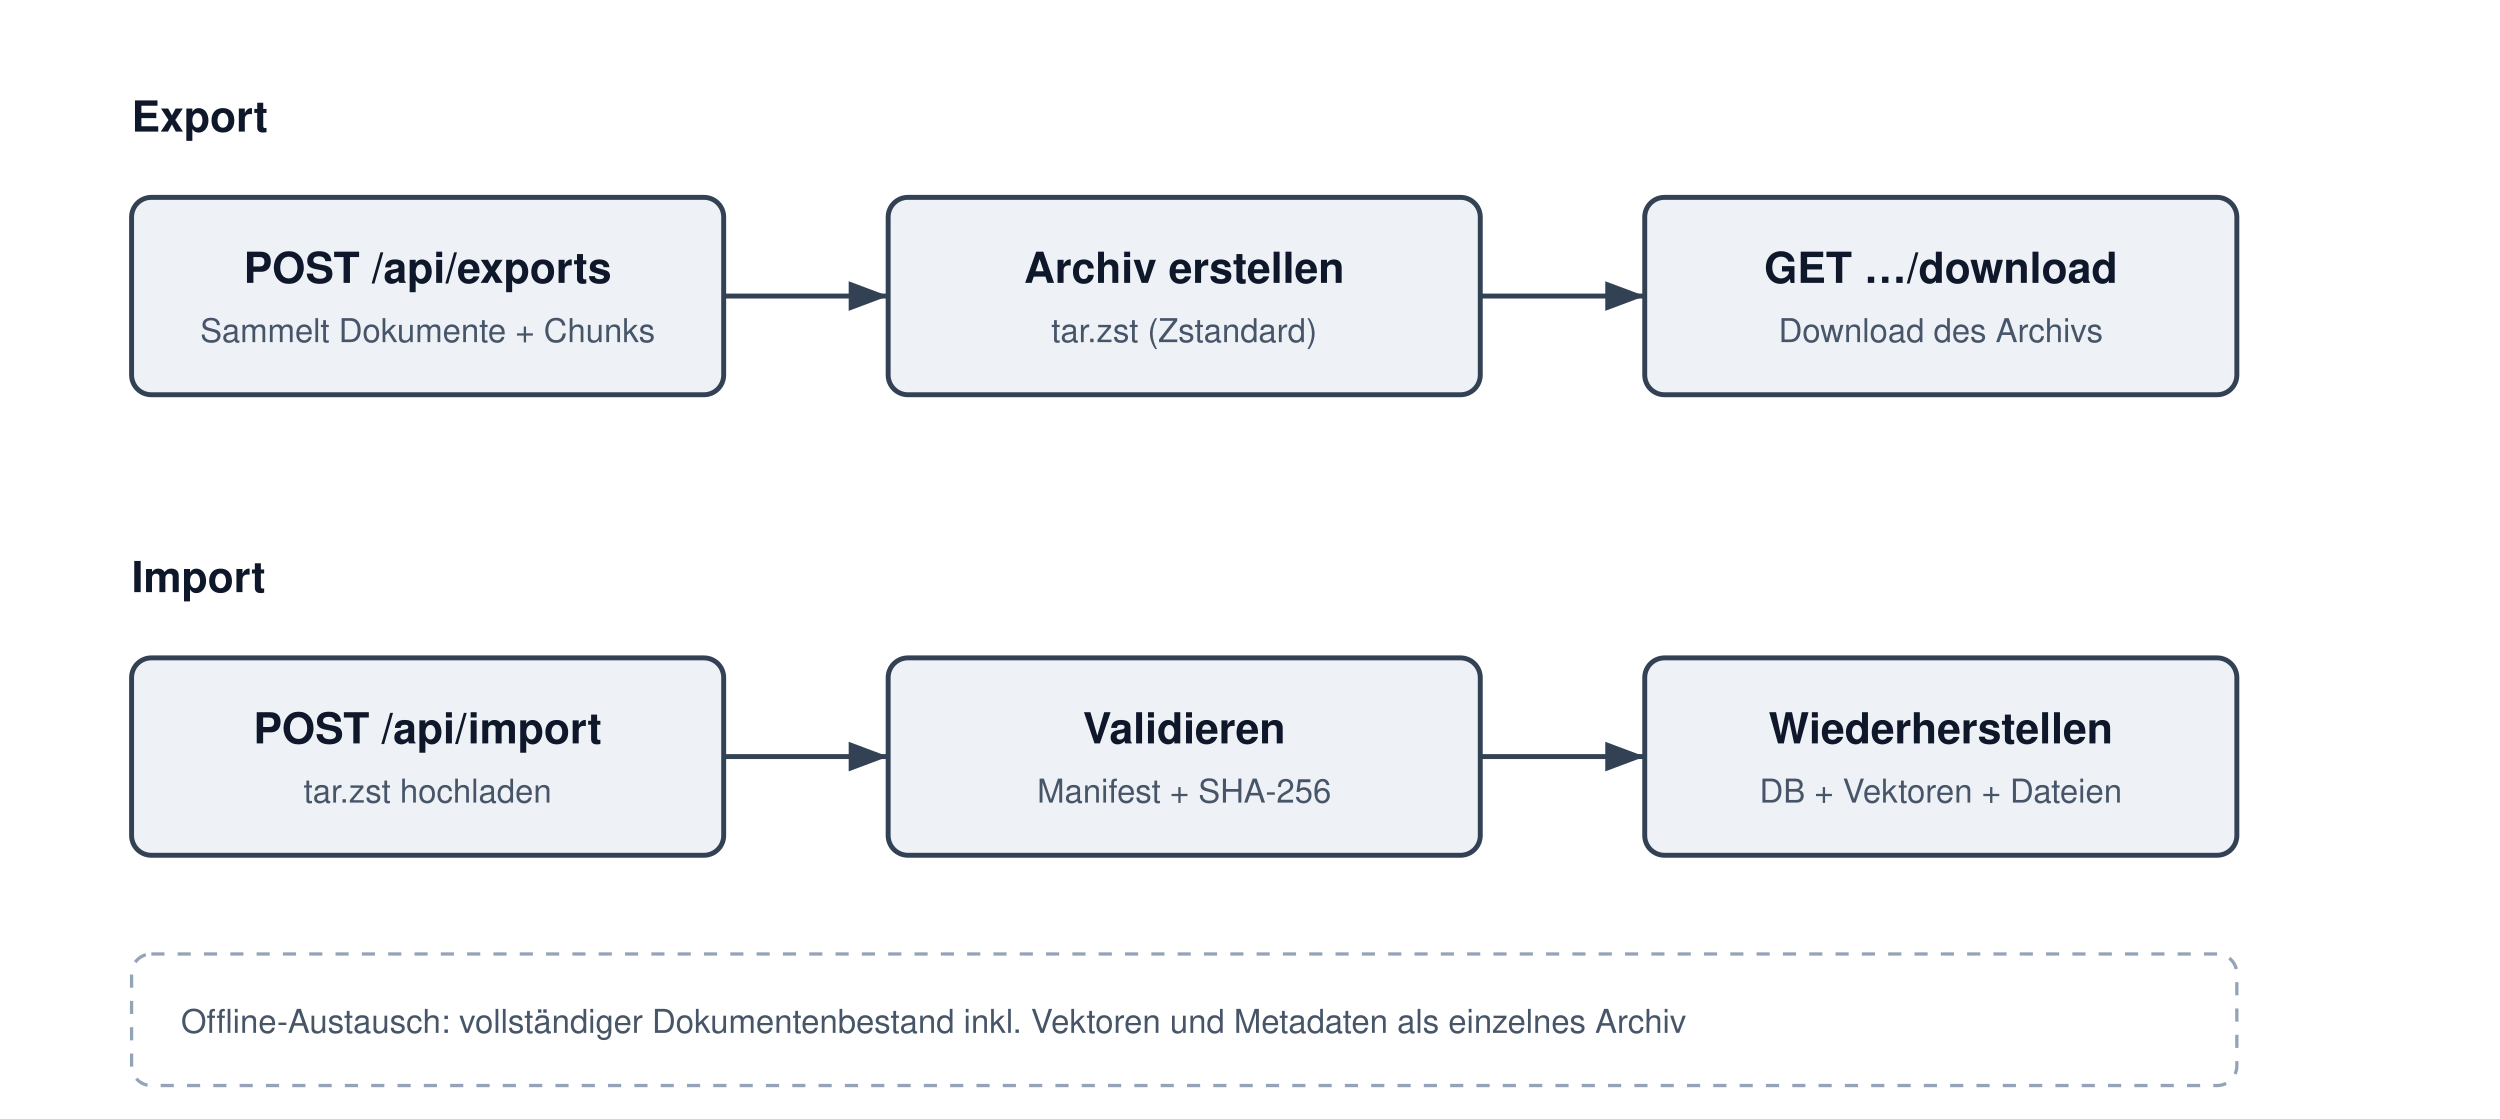
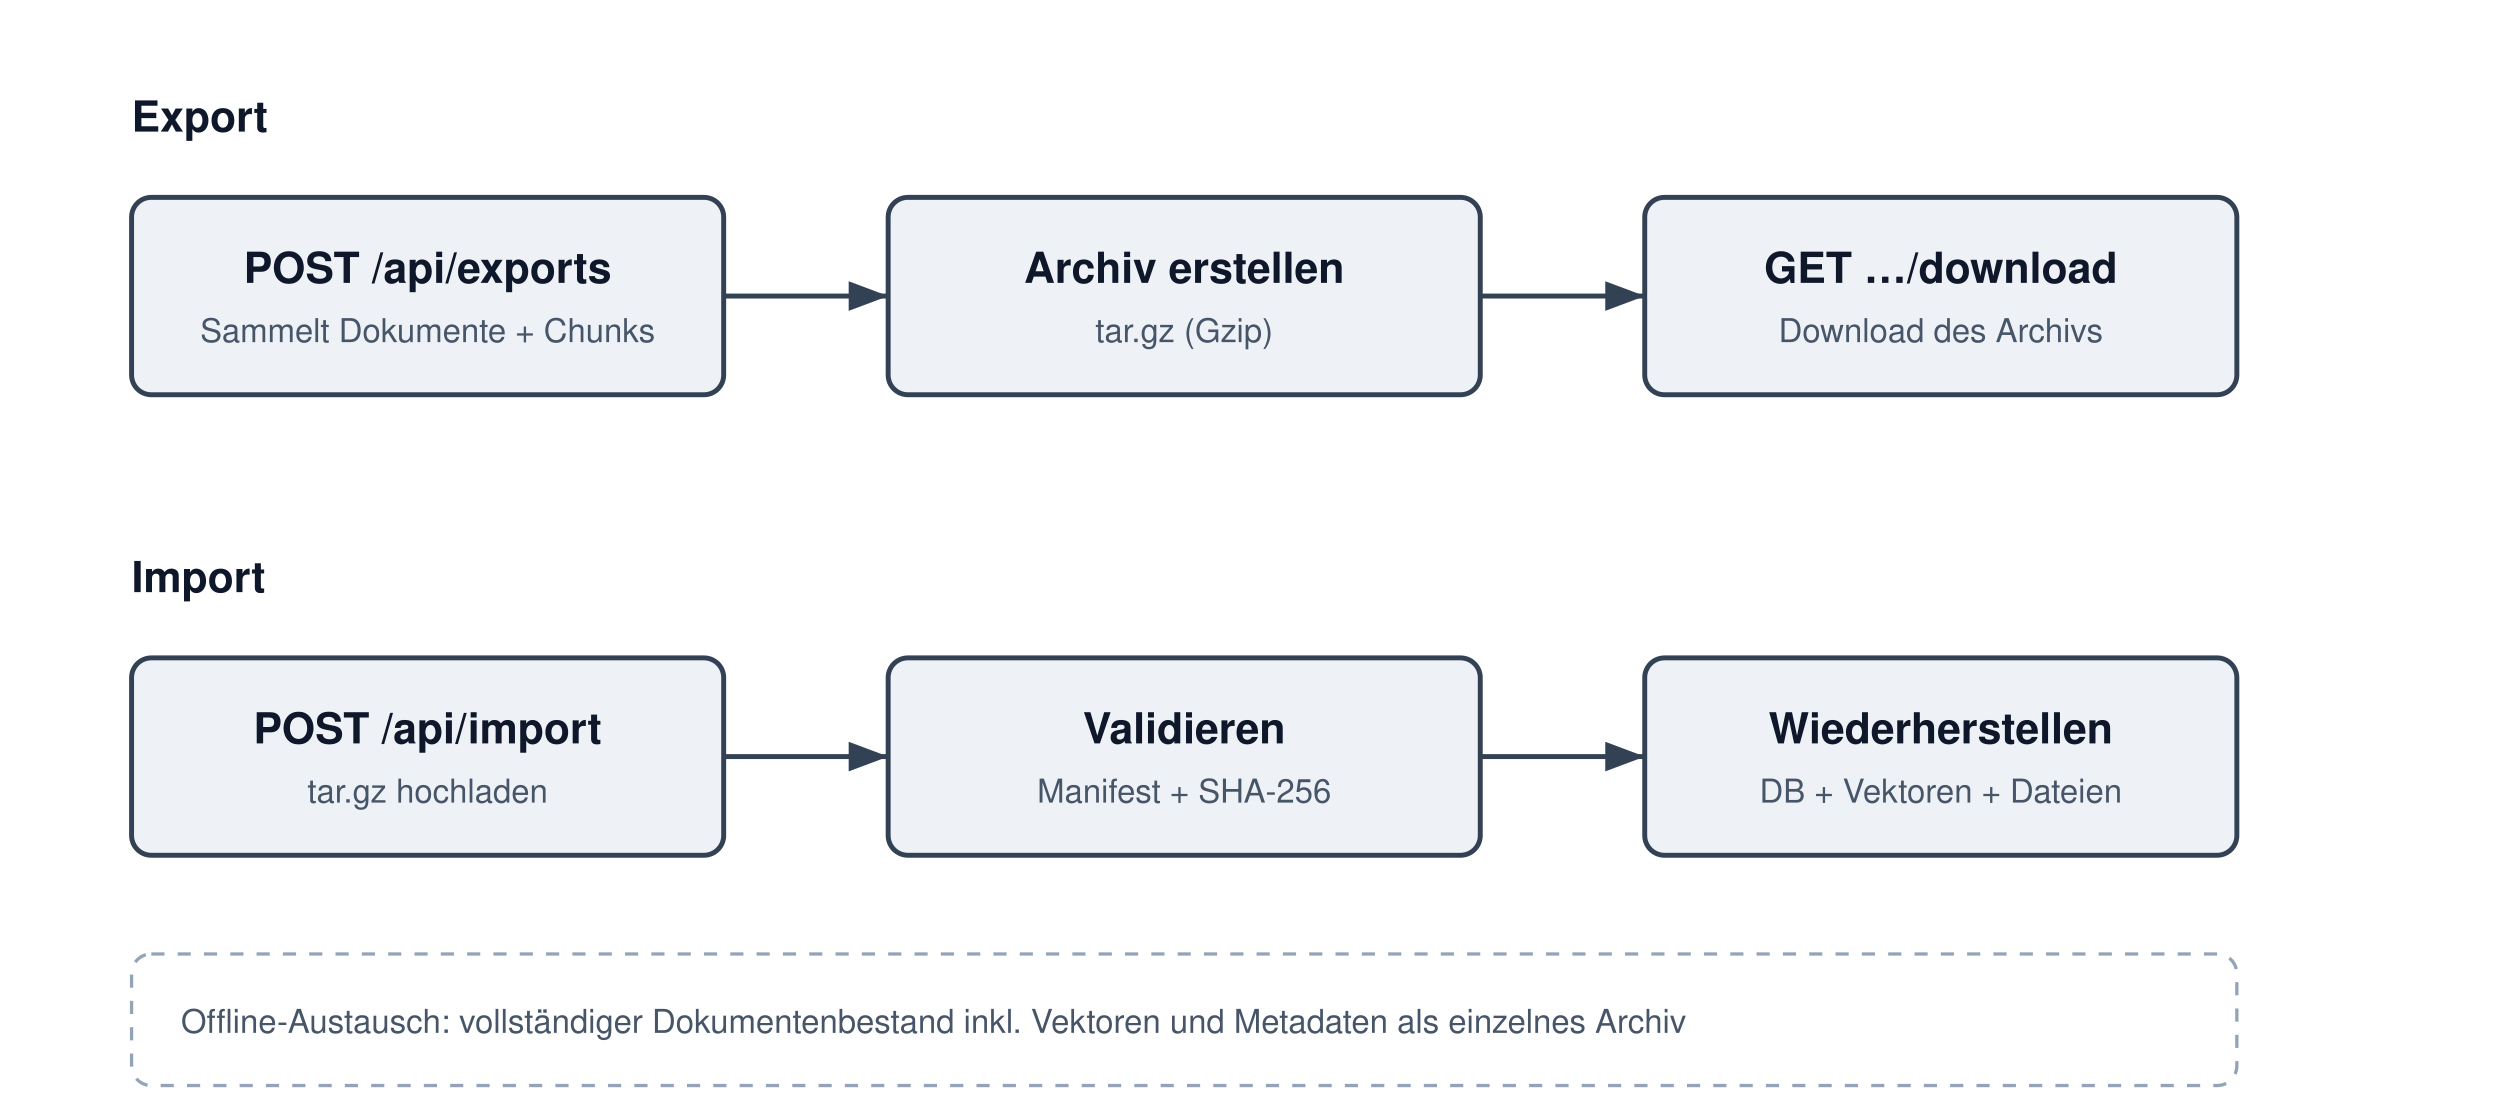
<svg xmlns="http://www.w3.org/2000/svg" width="760" height="340" viewBox="0 0 760 340" font-family="Helvetica, Arial, sans-serif">
  <style>
    .box { fill:#eef2f7; stroke:#334155; stroke-width:1.5; rx:6; }
    .title { font-size:13px; font-weight:bold; fill:#0f172a; }
    .sub { font-size:10px; fill:#475569; }
    .arrow { stroke:#334155; stroke-width:1.5; fill:none; marker-end:url(#arr); }
  </style>
  <defs>
    <marker id="arr" markerWidth="10" markerHeight="10" refX="8" refY="3" orient="auto">
      <path d="M0,0 L8,3 L0,6 Z" fill="#334155" />
    </marker>
  </defs>
  <text x="40" y="40" class="title" font-size="16">Export</text>
  <rect x="40" y="60" width="180" height="60" class="box" fill="#fef9c3" />
  <text x="130" y="86" text-anchor="middle" class="title">POST /api/exports</text>
  <text x="130" y="104" text-anchor="middle" class="sub">Sammelt Dokumente + Chunks</text>
  <rect x="270" y="60" width="180" height="60" class="box" fill="#fef9c3" />
  <text x="360" y="86" text-anchor="middle" class="title">Archiv erstellen</text>
-   <text x="360" y="104" text-anchor="middle" class="sub">tar.zst (Zstandard)</text>
+   <text x="360" y="104" text-anchor="middle" class="sub">tar.gz (Gzip)</text>
  <rect x="500" y="60" width="180" height="60" class="box" fill="#dcfce7" />
  <text x="590" y="86" text-anchor="middle" class="title">GET …/download</text>
  <text x="590" y="104" text-anchor="middle" class="sub">Download des Archivs</text>
  <line x1="220" y1="90" x2="270" y2="90" class="arrow" />
  <line x1="450" y1="90" x2="500" y2="90" class="arrow" />
  <text x="40" y="180" class="title" font-size="16">Import</text>
  <rect x="40" y="200" width="180" height="60" class="box" fill="#fef9c3" />
  <text x="130" y="226" text-anchor="middle" class="title">POST /api/import</text>
-   <text x="130" y="244" text-anchor="middle" class="sub">tar.zst hochladen</text>
+   <text x="130" y="244" text-anchor="middle" class="sub">tar.gz hochladen</text>
  <rect x="270" y="200" width="180" height="60" class="box" fill="#fef9c3" />
  <text x="360" y="226" text-anchor="middle" class="title">Validieren</text>
  <text x="360" y="244" text-anchor="middle" class="sub">Manifest + SHA-256</text>
  <rect x="500" y="200" width="180" height="60" class="box" fill="#dcfce7" />
  <text x="590" y="226" text-anchor="middle" class="title">Wiederherstellen</text>
  <text x="590" y="244" text-anchor="middle" class="sub">DB + Vektoren + Dateien</text>
  <line x1="220" y1="230" x2="270" y2="230" class="arrow" />
  <line x1="450" y1="230" x2="500" y2="230" class="arrow" />
  <rect x="40" y="290" width="640" height="40" fill="none" stroke="#94a3b8" stroke-dasharray="4" rx="6" />
  <text x="55" y="314" class="sub">Offline-Austausch: vollständiger Dokumentenbestand inkl. Vektoren und Metadaten als einzelnes Archiv</text>
</svg>
